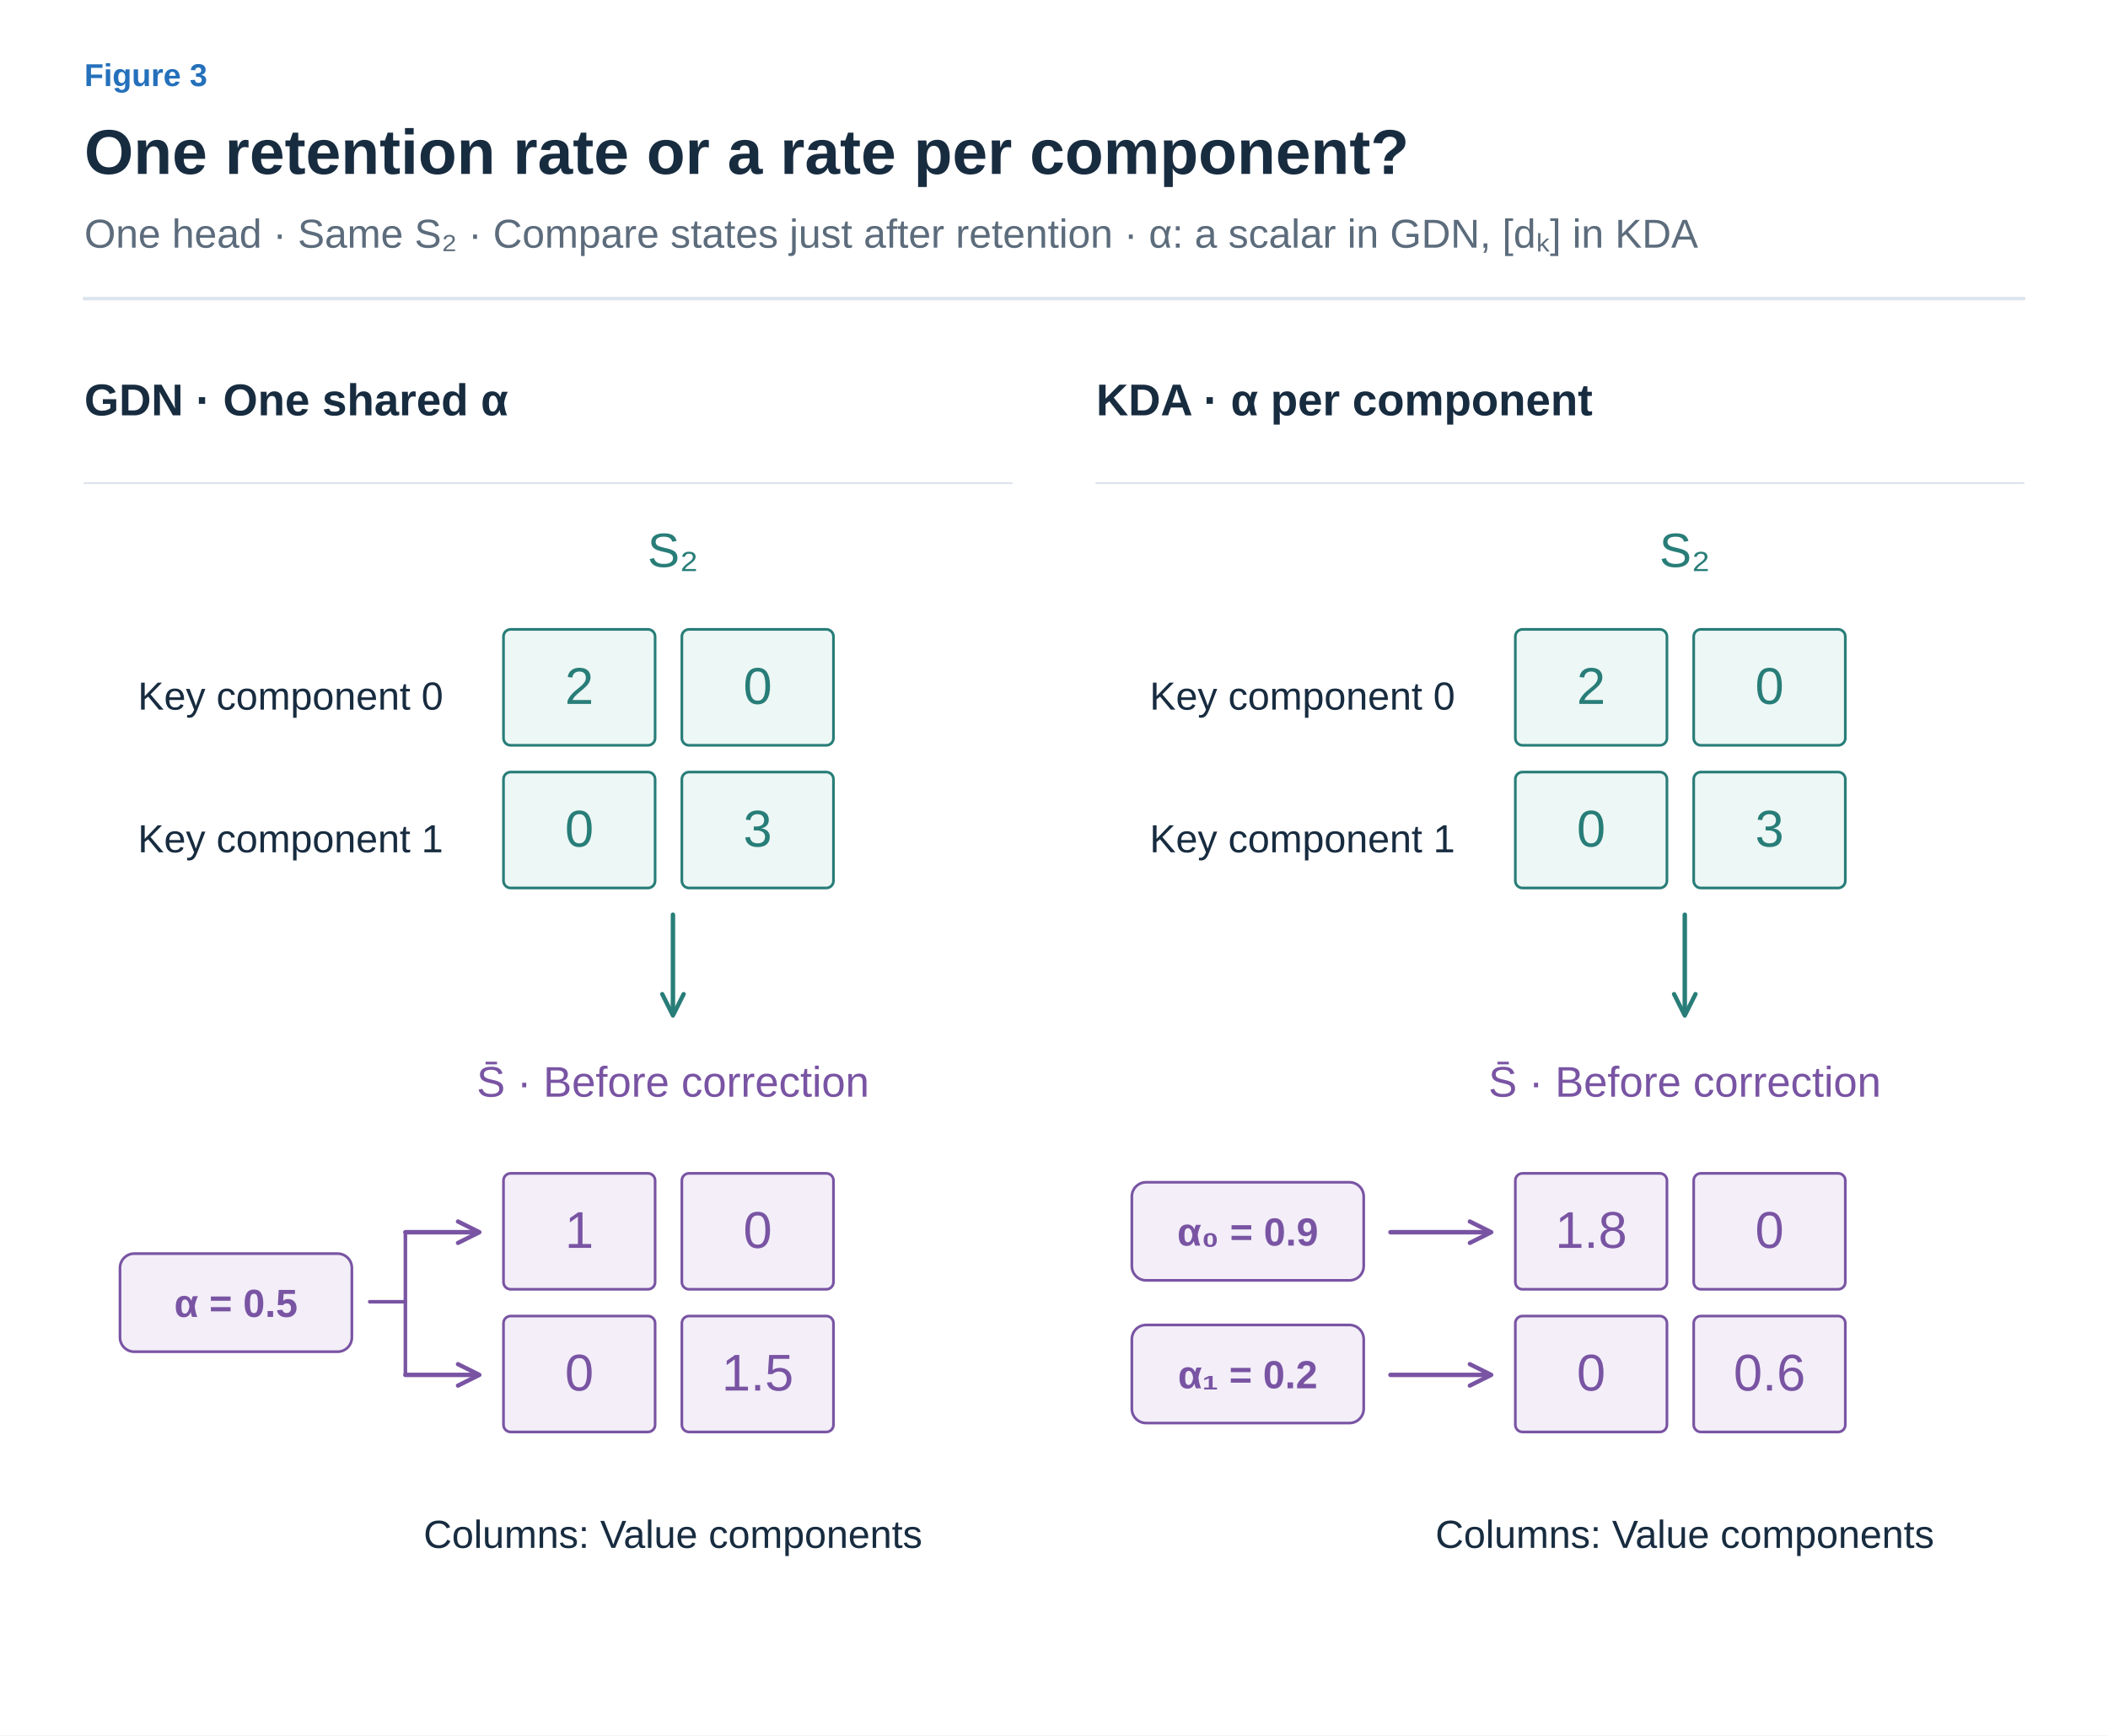
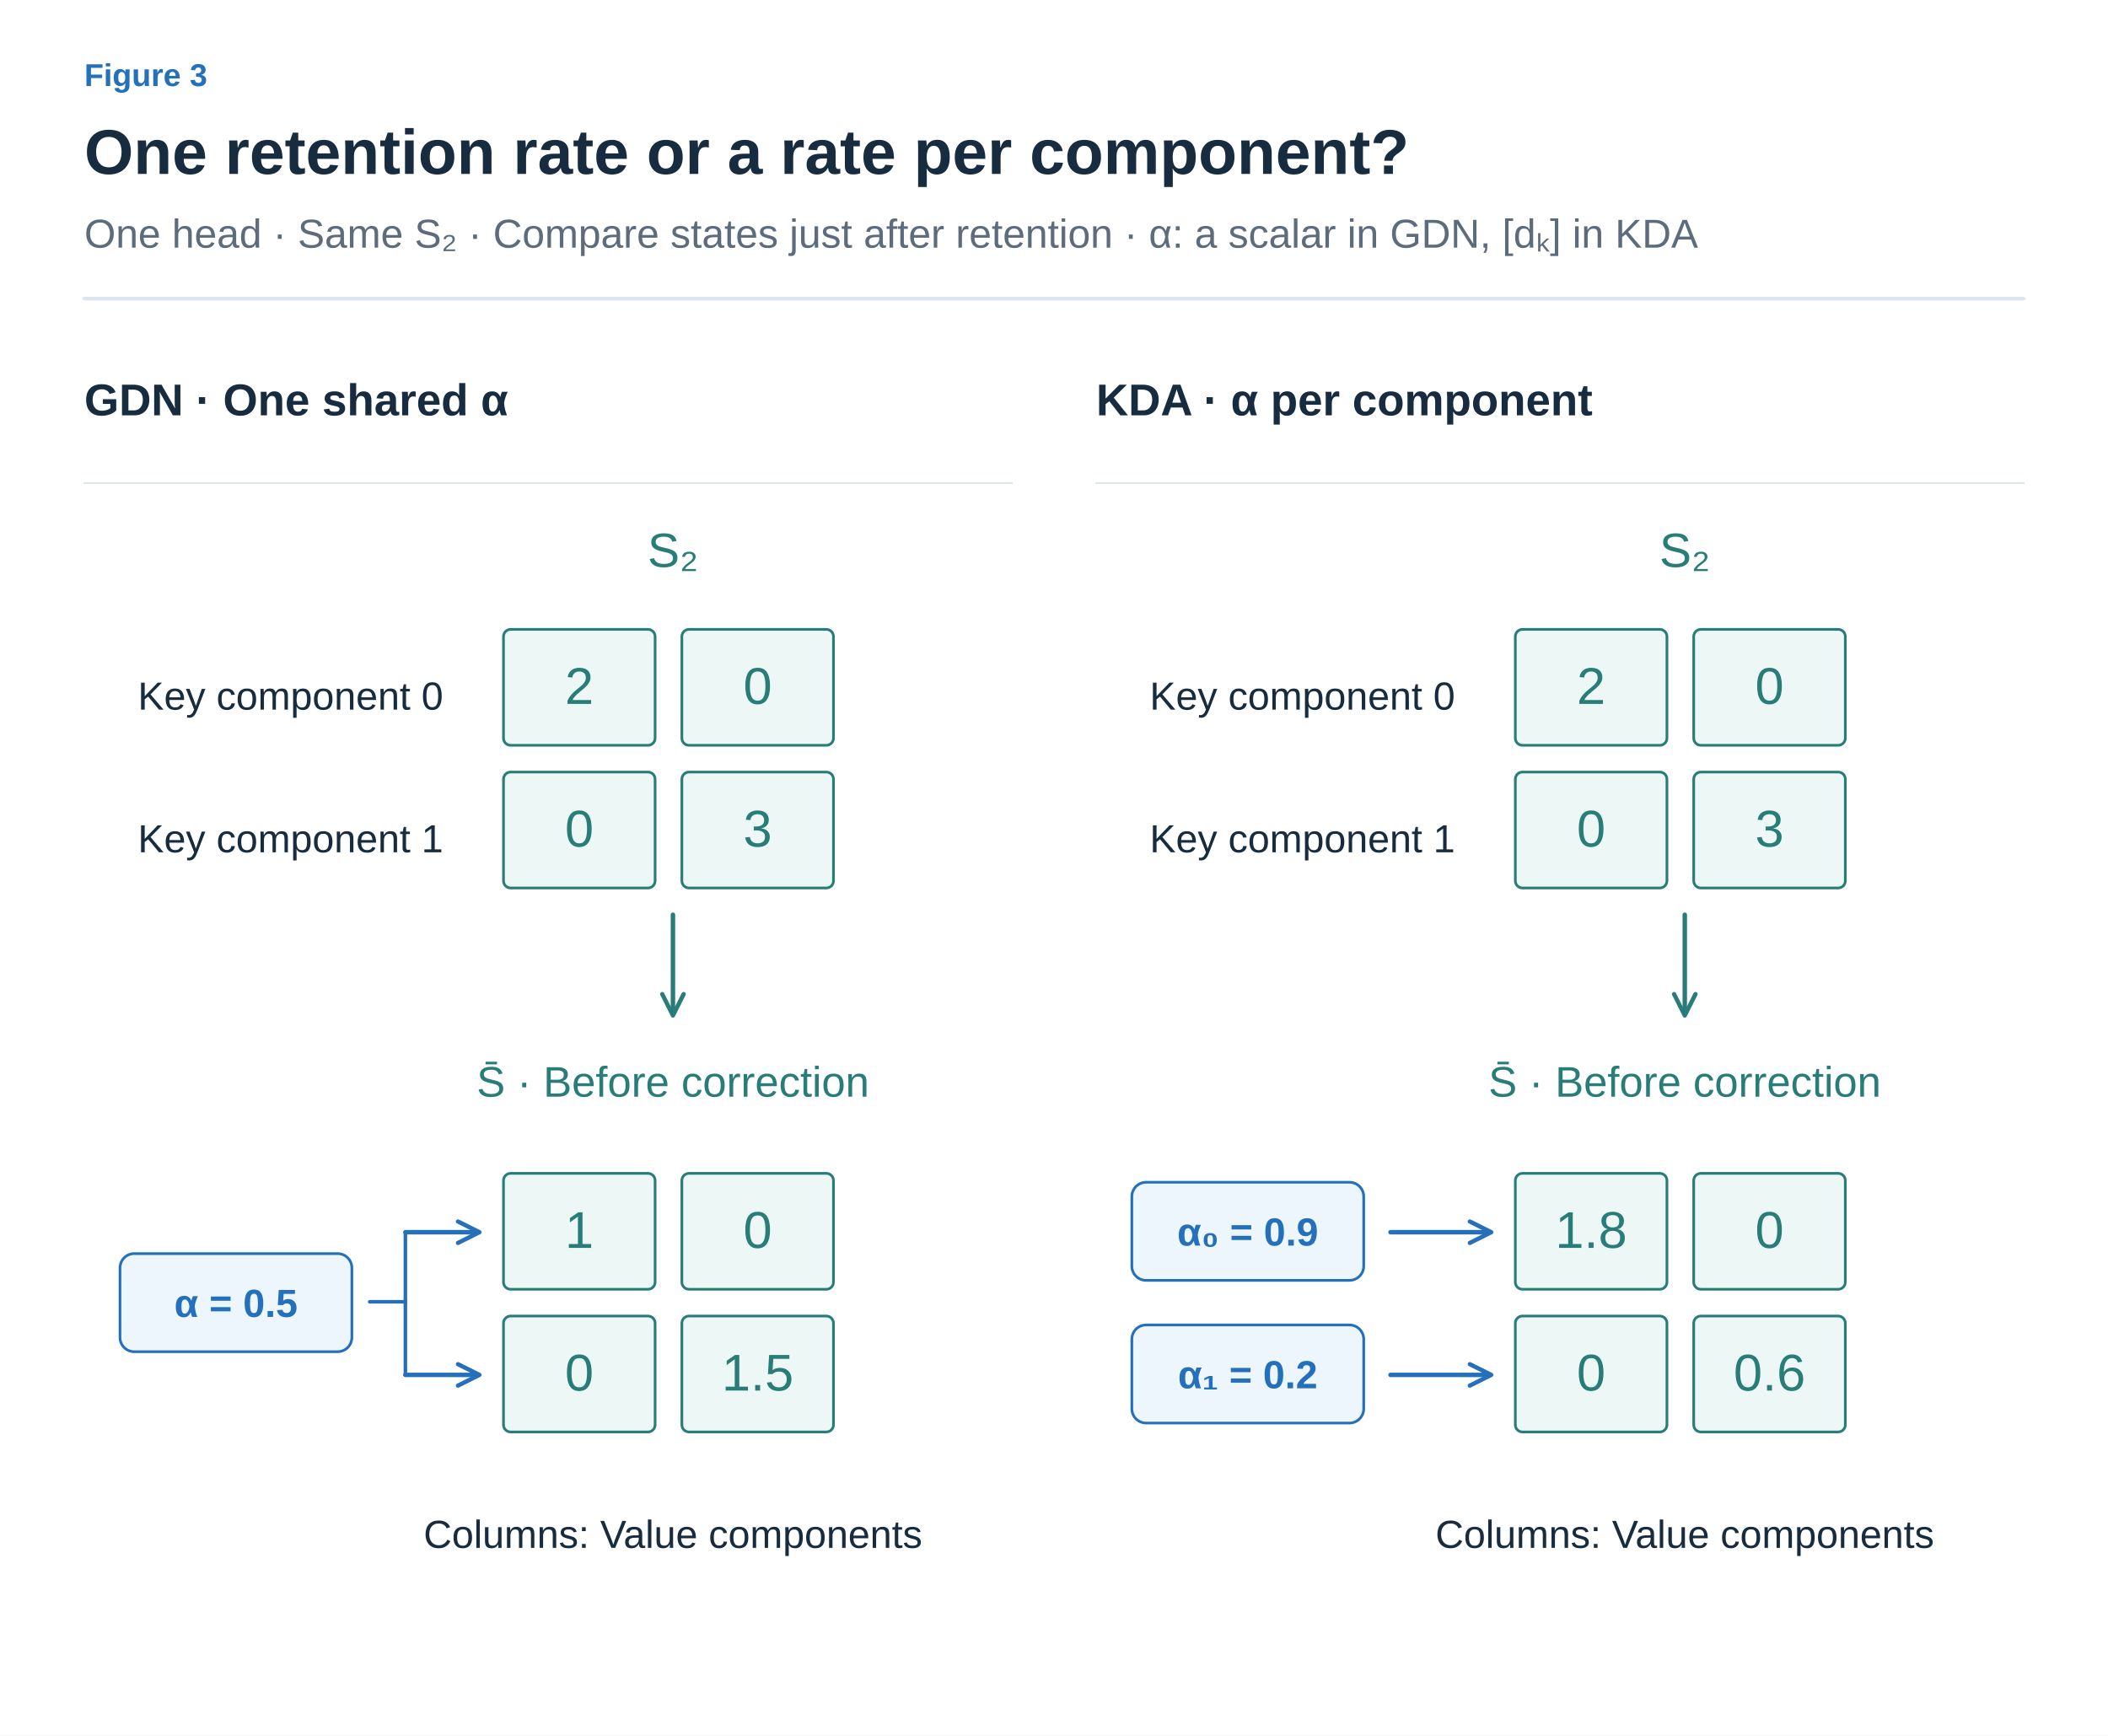
<svg xmlns="http://www.w3.org/2000/svg" width="1200" height="988" viewBox="0 0 1200 988" role="img" aria-labelledby="title desc">
  <defs>
    <marker id="arrow-ink" viewBox="0 0 10 10" refX="8" refY="5" markerWidth="6" markerHeight="6" orient="auto">
      <path d="M1 1 L9 5 L1 9" fill="none" stroke="#182C40" stroke-width="1.6" />
    </marker>
    <marker id="arrow-muted" viewBox="0 0 10 10" refX="8" refY="5" markerWidth="6" markerHeight="6" orient="auto">
      <path d="M1 1 L9 5 L1 9" fill="none" stroke="#5C6C7C" stroke-width="1.6" />
    </marker>
    <marker id="arrow-line" viewBox="0 0 10 10" refX="8" refY="5" markerWidth="6" markerHeight="6" orient="auto">
      <path d="M1 1 L9 5 L1 9" fill="none" stroke="#DCE4EC" stroke-width="1.6" />
    </marker>
    <marker id="arrow-paper" viewBox="0 0 10 10" refX="8" refY="5" markerWidth="6" markerHeight="6" orient="auto">
      <path d="M1 1 L9 5 L1 9" fill="none" stroke="#FFFFFF" stroke-width="1.6" />
    </marker>
    <marker id="arrow-blue" viewBox="0 0 10 10" refX="8" refY="5" markerWidth="6" markerHeight="6" orient="auto">
      <path d="M1 1 L9 5 L1 9" fill="none" stroke="#2470BB" stroke-width="1.6" />
    </marker>
    <marker id="arrow-teal" viewBox="0 0 10 10" refX="8" refY="5" markerWidth="6" markerHeight="6" orient="auto">
      <path d="M1 1 L9 5 L1 9" fill="none" stroke="#287D78" stroke-width="1.6" />
    </marker>
    <marker id="arrow-orange" viewBox="0 0 10 10" refX="8" refY="5" markerWidth="6" markerHeight="6" orient="auto">
      <path d="M1 1 L9 5 L1 9" fill="none" stroke="#B55B22" stroke-width="1.6" />
    </marker>
    <marker id="arrow-purple" viewBox="0 0 10 10" refX="8" refY="5" markerWidth="6" markerHeight="6" orient="auto">
      <path d="M1 1 L9 5 L1 9" fill="none" stroke="#7954A3" stroke-width="1.6" />
    </marker>
    <marker id="arrow-gray" viewBox="0 0 10 10" refX="8" refY="5" markerWidth="6" markerHeight="6" orient="auto">
      <path d="M1 1 L9 5 L1 9" fill="none" stroke="#657789" stroke-width="1.6" />
    </marker>
    <marker id="arrow-red" viewBox="0 0 10 10" refX="8" refY="5" markerWidth="6" markerHeight="6" orient="auto">
      <path d="M1 1 L9 5 L1 9" fill="none" stroke="#B34242" stroke-width="1.6" />
    </marker>
    <marker id="arrow-indigo" viewBox="0 0 10 10" refX="8" refY="5" markerWidth="6" markerHeight="6" orient="auto">
      <path d="M1 1 L9 5 L1 9" fill="none" stroke="#4C60A8" stroke-width="1.6" />
    </marker>
    <marker id="arrow-slate" viewBox="0 0 10 10" refX="8" refY="5" markerWidth="6" markerHeight="6" orient="auto">
      <path d="M1 1 L9 5 L1 9" fill="none" stroke="#8191A0" stroke-width="1.6" />
    </marker>
    <marker id="arrow-surface" viewBox="0 0 10 10" refX="8" refY="5" markerWidth="6" markerHeight="6" orient="auto">
      <path d="M1 1 L9 5 L1 9" fill="none" stroke="#F8FAFC" stroke-width="1.6" />
    </marker>
  </defs>
  <style>text{font-family:Arial,"Apple SD Gothic Neo","Noto Sans KR",sans-serif}text[font-family]{font-family:Menlo,Consolas,monospace}path{stroke-linecap:round;stroke-linejoin:round}</style>
  <rect width="100%" height="100%" fill="white" />
  <text x="48" y="49" fill="#2470BB" font-size="18" font-weight="600" text-anchor="start" data-max-width="1104">Figure 3</text>
  <text x="48" y="99" fill="#182C40" font-size="36" font-weight="700" text-anchor="start" data-max-width="1104">One retention rate or a rate per component?</text>
  <text x="48" y="141" fill="#5C6C7C" font-size="23" font-weight="400" text-anchor="start" data-max-width="1104">One head · Same S₂ · Compare states just after retention · α: a scalar in GDN, [dₖ] in KDA</text>
  <path d="M48,170 H1152" stroke="#DCE4EC" stroke-width="2" />
  <g transform="translate(48 206) scale(1.015385)" data-panel="1">
    <text x="0" y="30" fill="#182C40" font-size="25" font-weight="600" text-anchor="start" data-max-width="520">GDN · One shared α</text>
    <path d="M0 68 L520 68" stroke="#DCE4EC" stroke-width="1" fill="none" />
    <text x="330" y="115" fill="#287D78" font-size="27" font-weight="400" text-anchor="middle" data-max-width="240">S₂</text>
    <g data-container="true">
      <rect x="235" y="150" width="85" height="65" rx="4" fill="#EDF7F5" stroke="#287D78" stroke-width="1.5" />
      <text x="277.5" y="191.78" fill="#287D78" font-size="29" font-weight="500" text-anchor="middle" data-max-width="73">2</text>
    </g>
    <g data-container="true">
      <rect x="335" y="150" width="85" height="65" rx="4" fill="#EDF7F5" stroke="#287D78" stroke-width="1.5" />
      <text x="377.5" y="191.78" fill="#287D78" font-size="29" font-weight="500" text-anchor="middle" data-max-width="73">0</text>
    </g>
    <g data-container="true">
      <rect x="235" y="230" width="85" height="65" rx="4" fill="#EDF7F5" stroke="#287D78" stroke-width="1.5" />
      <text x="277.5" y="271.78" fill="#287D78" font-size="29" font-weight="500" text-anchor="middle" data-max-width="73">0</text>
    </g>
    <g data-container="true">
      <rect x="335" y="230" width="85" height="65" rx="4" fill="#EDF7F5" stroke="#287D78" stroke-width="1.5" />
      <text x="377.5" y="271.78" fill="#287D78" font-size="29" font-weight="500" text-anchor="middle" data-max-width="73">3</text>
    </g>
    <text x="30" y="195" fill="#182C40" font-size="22" font-weight="400" text-anchor="start" data-max-width="190">Key component 0</text>
    <text x="30" y="275" fill="#182C40" font-size="22" font-weight="400" text-anchor="start" data-max-width="190">Key component 1</text>
    <path d="M330 310 L330 365" stroke="#287D78" stroke-width="2.5" fill="none" marker-end="url(#arrow-teal)" />
-     <text x="330" y="412" fill="#7954A3" font-size="24" font-weight="400" text-anchor="middle" data-max-width="360">S̄ · Before correction</text>
+     <text x="330" y="412" fill="#287D78" font-size="24" font-weight="400" text-anchor="middle" data-max-width="360">S̄ · Before correction</text>
    <g data-container="true">
-       <rect x="235" y="455" width="85" height="65" rx="4" fill="#F3EEF8" stroke="#7954A3" stroke-width="1.5" />
-       <text x="277.5" y="496.78" fill="#7954A3" font-size="29" font-weight="500" text-anchor="middle" data-max-width="73">1</text>
+       <rect x="235" y="455" width="85" height="65" rx="4" fill="#EDF7F5" stroke="#287D78" stroke-width="1.5" />
+       <text x="277.5" y="496.78" fill="#287D78" font-size="29" font-weight="500" text-anchor="middle" data-max-width="73">1</text>
    </g>
    <g data-container="true">
-       <rect x="335" y="455" width="85" height="65" rx="4" fill="#F3EEF8" stroke="#7954A3" stroke-width="1.5" />
-       <text x="377.5" y="496.78" fill="#7954A3" font-size="29" font-weight="500" text-anchor="middle" data-max-width="73">0</text>
+       <rect x="335" y="455" width="85" height="65" rx="4" fill="#EDF7F5" stroke="#287D78" stroke-width="1.5" />
+       <text x="377.5" y="496.78" fill="#287D78" font-size="29" font-weight="500" text-anchor="middle" data-max-width="73">0</text>
    </g>
    <g data-container="true">
-       <rect x="235" y="535" width="85" height="65" rx="4" fill="#F3EEF8" stroke="#7954A3" stroke-width="1.5" />
-       <text x="277.5" y="576.78" fill="#7954A3" font-size="29" font-weight="500" text-anchor="middle" data-max-width="73">0</text>
+       <rect x="235" y="535" width="85" height="65" rx="4" fill="#EDF7F5" stroke="#287D78" stroke-width="1.5" />
+       <text x="277.5" y="576.78" fill="#287D78" font-size="29" font-weight="500" text-anchor="middle" data-max-width="73">0</text>
    </g>
    <g data-container="true">
-       <rect x="335" y="535" width="85" height="65" rx="4" fill="#F3EEF8" stroke="#7954A3" stroke-width="1.5" />
-       <text x="377.5" y="576.78" fill="#7954A3" font-size="29" font-weight="500" text-anchor="middle" data-max-width="73">1.5</text>
+       <rect x="335" y="535" width="85" height="65" rx="4" fill="#EDF7F5" stroke="#287D78" stroke-width="1.5" />
+       <text x="377.5" y="576.78" fill="#287D78" font-size="29" font-weight="500" text-anchor="middle" data-max-width="73">1.5</text>
    </g>
-     <rect x="20" y="500" width="130" height="55" rx="8" fill="#F3EEF8" stroke="#7954A3" stroke-width="1.5" />
-     <text x="85" y="535.5" fill="#7954A3" font-size="22" font-weight="600" text-anchor="middle" data-max-width="118">α = 0.5</text>
-     <path d="M160 527 L180 527" stroke="#7954A3" stroke-width="2" fill="none" />
-     <path d="M180 488 L180 568" stroke="#7954A3" stroke-width="2" fill="none" />
-     <path d="M180 488 L220 488" stroke="#7954A3" stroke-width="2.5" fill="none" marker-end="url(#arrow-purple)" />
-     <path d="M180 568 L220 568" stroke="#7954A3" stroke-width="2.5" fill="none" marker-end="url(#arrow-purple)" />
+     <rect x="20" y="500" width="130" height="55" rx="8" fill="#EDF5FD" stroke="#2470BB" stroke-width="1.5" />
+     <text x="85" y="535.5" fill="#2470BB" font-size="22" font-weight="600" text-anchor="middle" data-max-width="118">α = 0.5</text>
+     <path d="M160 527 L180 527" stroke="#2470BB" stroke-width="2" fill="none" />
+     <path d="M180 488 L180 568" stroke="#2470BB" stroke-width="2" fill="none" />
+     <path d="M180 488 L220 488" stroke="#2470BB" stroke-width="2.5" fill="none" marker-end="url(#arrow-blue)" />
+     <path d="M180 568 L220 568" stroke="#2470BB" stroke-width="2.5" fill="none" marker-end="url(#arrow-blue)" />
    <text x="330" y="665" fill="#182C40" font-size="22" font-weight="400" text-anchor="middle" data-max-width="350">Columns: Value components</text>
  </g>
  <g transform="translate(624 206) scale(1.015385)" data-panel="2">
    <text x="0" y="30" fill="#182C40" font-size="25" font-weight="600" text-anchor="start" data-max-width="520">KDA · α per component</text>
    <path d="M0 68 L520 68" stroke="#DCE4EC" stroke-width="1" fill="none" />
    <text x="330" y="115" fill="#287D78" font-size="27" font-weight="400" text-anchor="middle" data-max-width="240">S₂</text>
    <g data-container="true">
      <rect x="235" y="150" width="85" height="65" rx="4" fill="#EDF7F5" stroke="#287D78" stroke-width="1.5" />
      <text x="277.5" y="191.78" fill="#287D78" font-size="29" font-weight="500" text-anchor="middle" data-max-width="73">2</text>
    </g>
    <g data-container="true">
      <rect x="335" y="150" width="85" height="65" rx="4" fill="#EDF7F5" stroke="#287D78" stroke-width="1.5" />
      <text x="377.5" y="191.78" fill="#287D78" font-size="29" font-weight="500" text-anchor="middle" data-max-width="73">0</text>
    </g>
    <g data-container="true">
      <rect x="235" y="230" width="85" height="65" rx="4" fill="#EDF7F5" stroke="#287D78" stroke-width="1.5" />
      <text x="277.5" y="271.78" fill="#287D78" font-size="29" font-weight="500" text-anchor="middle" data-max-width="73">0</text>
    </g>
    <g data-container="true">
      <rect x="335" y="230" width="85" height="65" rx="4" fill="#EDF7F5" stroke="#287D78" stroke-width="1.5" />
      <text x="377.5" y="271.78" fill="#287D78" font-size="29" font-weight="500" text-anchor="middle" data-max-width="73">3</text>
    </g>
    <text x="30" y="195" fill="#182C40" font-size="22" font-weight="400" text-anchor="start" data-max-width="190">Key component 0</text>
    <text x="30" y="275" fill="#182C40" font-size="22" font-weight="400" text-anchor="start" data-max-width="190">Key component 1</text>
    <path d="M330 310 L330 365" stroke="#287D78" stroke-width="2.5" fill="none" marker-end="url(#arrow-teal)" />
-     <text x="330" y="412" fill="#7954A3" font-size="24" font-weight="400" text-anchor="middle" data-max-width="360">S̄ · Before correction</text>
+     <text x="330" y="412" fill="#287D78" font-size="24" font-weight="400" text-anchor="middle" data-max-width="360">S̄ · Before correction</text>
    <g data-container="true">
-       <rect x="235" y="455" width="85" height="65" rx="4" fill="#F3EEF8" stroke="#7954A3" stroke-width="1.5" />
-       <text x="277.5" y="496.78" fill="#7954A3" font-size="29" font-weight="500" text-anchor="middle" data-max-width="73">1.8</text>
+       <rect x="235" y="455" width="85" height="65" rx="4" fill="#EDF7F5" stroke="#287D78" stroke-width="1.5" />
+       <text x="277.5" y="496.78" fill="#287D78" font-size="29" font-weight="500" text-anchor="middle" data-max-width="73">1.8</text>
    </g>
    <g data-container="true">
-       <rect x="335" y="455" width="85" height="65" rx="4" fill="#F3EEF8" stroke="#7954A3" stroke-width="1.5" />
-       <text x="377.5" y="496.78" fill="#7954A3" font-size="29" font-weight="500" text-anchor="middle" data-max-width="73">0</text>
+       <rect x="335" y="455" width="85" height="65" rx="4" fill="#EDF7F5" stroke="#287D78" stroke-width="1.5" />
+       <text x="377.5" y="496.78" fill="#287D78" font-size="29" font-weight="500" text-anchor="middle" data-max-width="73">0</text>
    </g>
    <g data-container="true">
-       <rect x="235" y="535" width="85" height="65" rx="4" fill="#F3EEF8" stroke="#7954A3" stroke-width="1.5" />
-       <text x="277.5" y="576.78" fill="#7954A3" font-size="29" font-weight="500" text-anchor="middle" data-max-width="73">0</text>
+       <rect x="235" y="535" width="85" height="65" rx="4" fill="#EDF7F5" stroke="#287D78" stroke-width="1.5" />
+       <text x="277.5" y="576.78" fill="#287D78" font-size="29" font-weight="500" text-anchor="middle" data-max-width="73">0</text>
    </g>
    <g data-container="true">
-       <rect x="335" y="535" width="85" height="65" rx="4" fill="#F3EEF8" stroke="#7954A3" stroke-width="1.5" />
-       <text x="377.5" y="576.78" fill="#7954A3" font-size="29" font-weight="500" text-anchor="middle" data-max-width="73">0.6</text>
+       <rect x="335" y="535" width="85" height="65" rx="4" fill="#EDF7F5" stroke="#287D78" stroke-width="1.5" />
+       <text x="377.5" y="576.78" fill="#287D78" font-size="29" font-weight="500" text-anchor="middle" data-max-width="73">0.6</text>
    </g>
-     <rect x="20" y="460" width="130" height="55" rx="8" fill="#F3EEF8" stroke="#7954A3" stroke-width="1.5" />
-     <text x="85" y="495.5" fill="#7954A3" font-size="22" font-weight="600" text-anchor="middle" data-max-width="118">α₀ = 0.9</text>
-     <path d="M165 488 L220 488" stroke="#7954A3" stroke-width="2.5" fill="none" marker-end="url(#arrow-purple)" />
-     <rect x="20" y="540" width="130" height="55" rx="8" fill="#F3EEF8" stroke="#7954A3" stroke-width="1.5" />
-     <text x="85" y="575.5" fill="#7954A3" font-size="22" font-weight="600" text-anchor="middle" data-max-width="118">α₁ = 0.2</text>
-     <path d="M165 568 L220 568" stroke="#7954A3" stroke-width="2.5" fill="none" marker-end="url(#arrow-purple)" />
+     <rect x="20" y="460" width="130" height="55" rx="8" fill="#EDF5FD" stroke="#2470BB" stroke-width="1.5" />
+     <text x="85" y="495.5" fill="#2470BB" font-size="22" font-weight="600" text-anchor="middle" data-max-width="118">α₀ = 0.9</text>
+     <path d="M165 488 L220 488" stroke="#2470BB" stroke-width="2.5" fill="none" marker-end="url(#arrow-blue)" />
+     <rect x="20" y="540" width="130" height="55" rx="8" fill="#EDF5FD" stroke="#2470BB" stroke-width="1.5" />
+     <text x="85" y="575.5" fill="#2470BB" font-size="22" font-weight="600" text-anchor="middle" data-max-width="118">α₁ = 0.2</text>
+     <path d="M165 568 L220 568" stroke="#2470BB" stroke-width="2.5" fill="none" marker-end="url(#arrow-blue)" />
    <text x="330" y="665" fill="#182C40" font-size="22" font-weight="400" text-anchor="middle" data-max-width="350">Columns: Value components</text>
  </g>
</svg>
